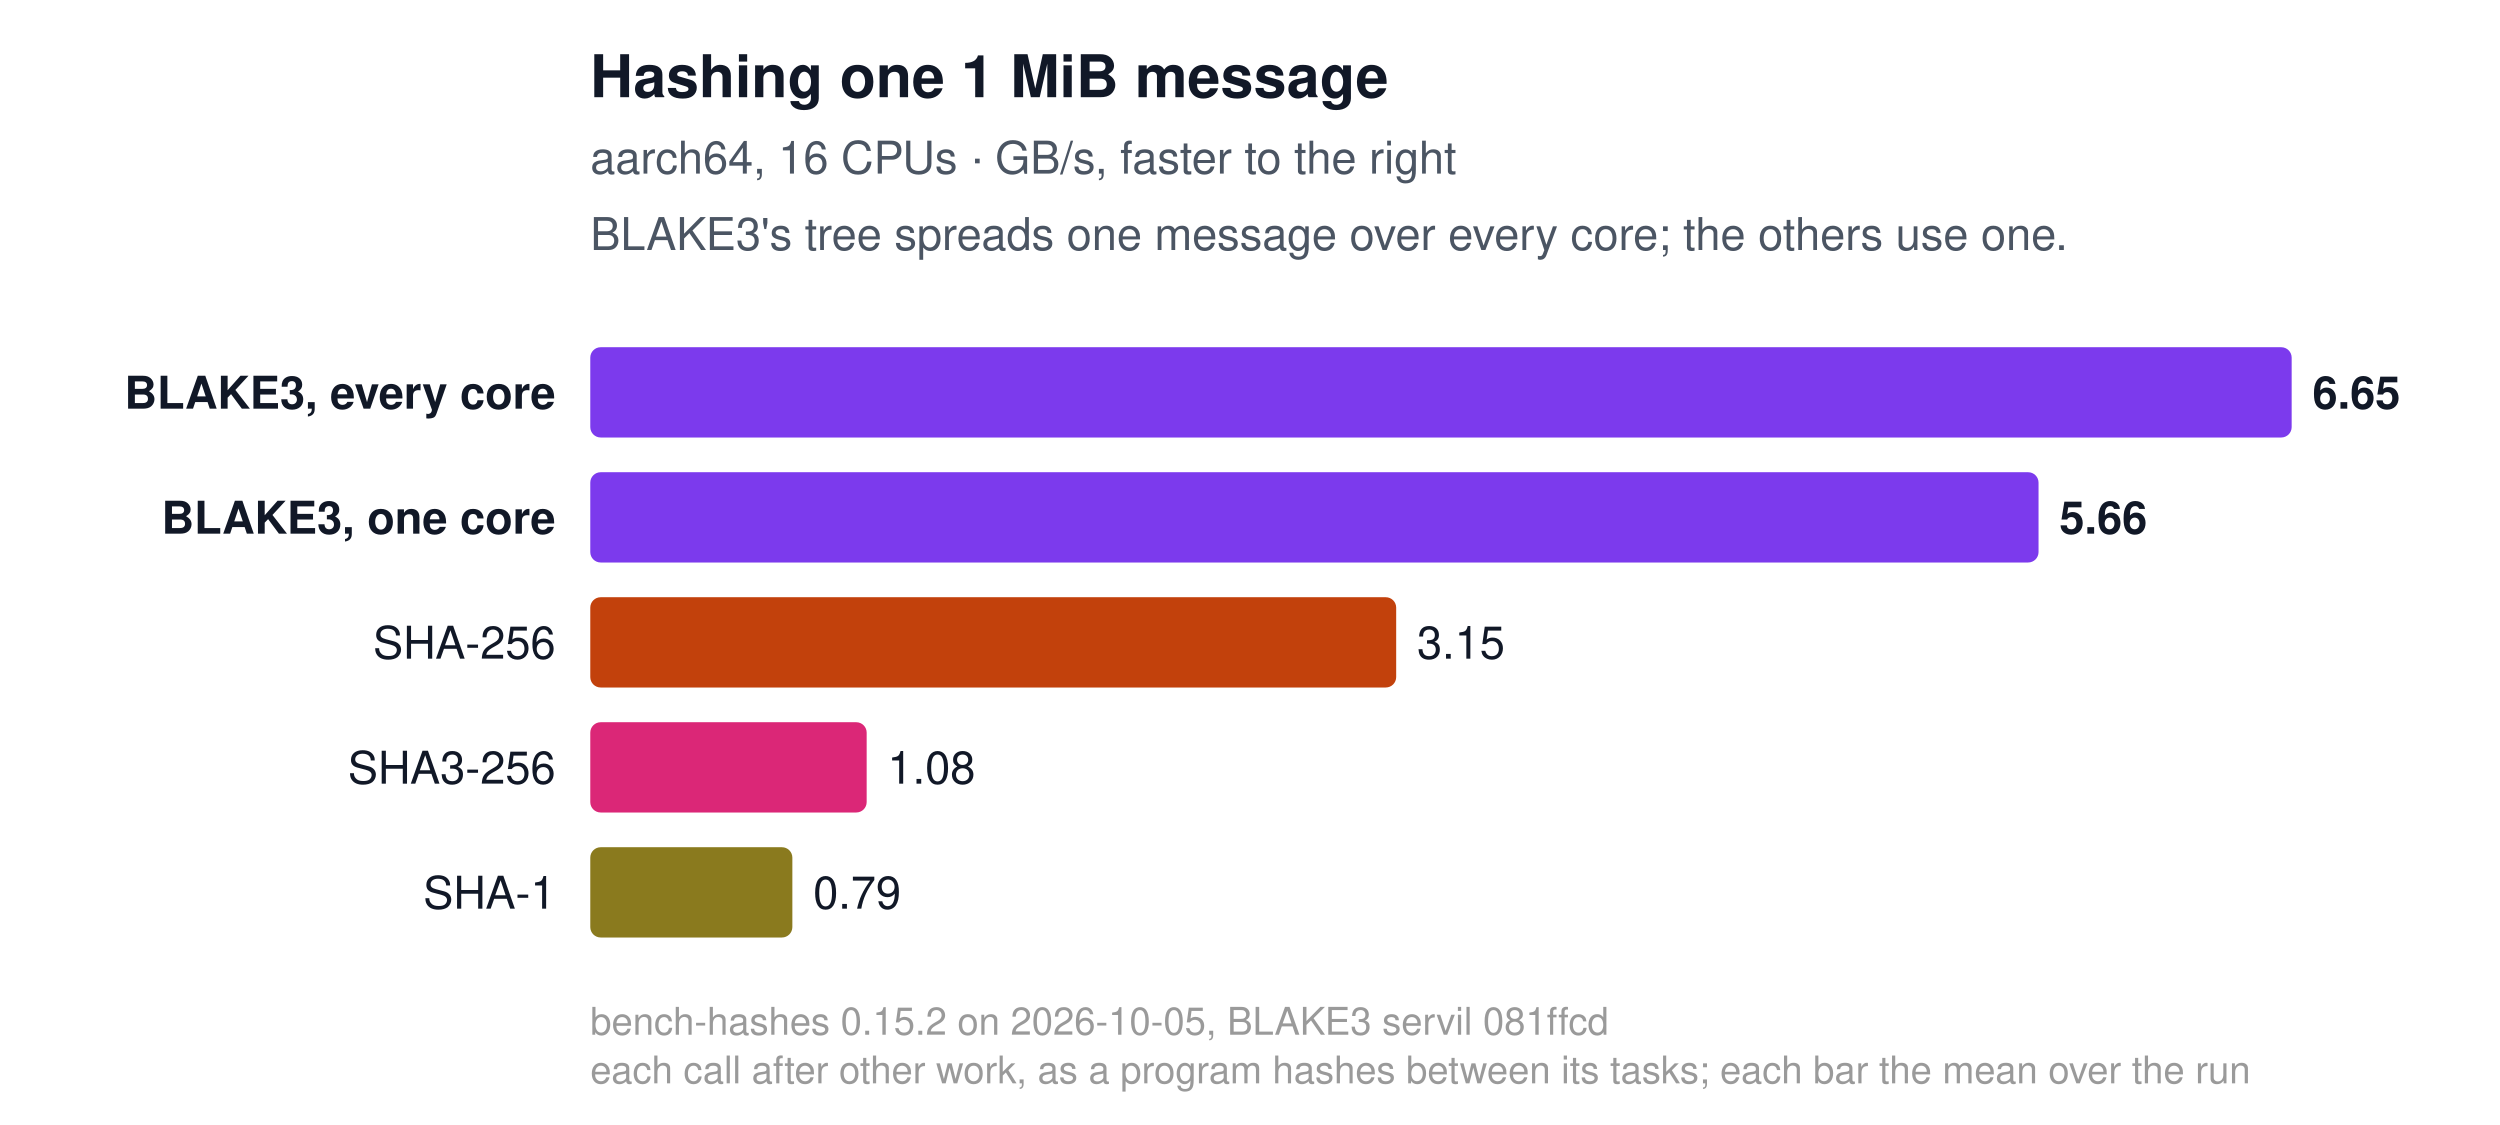
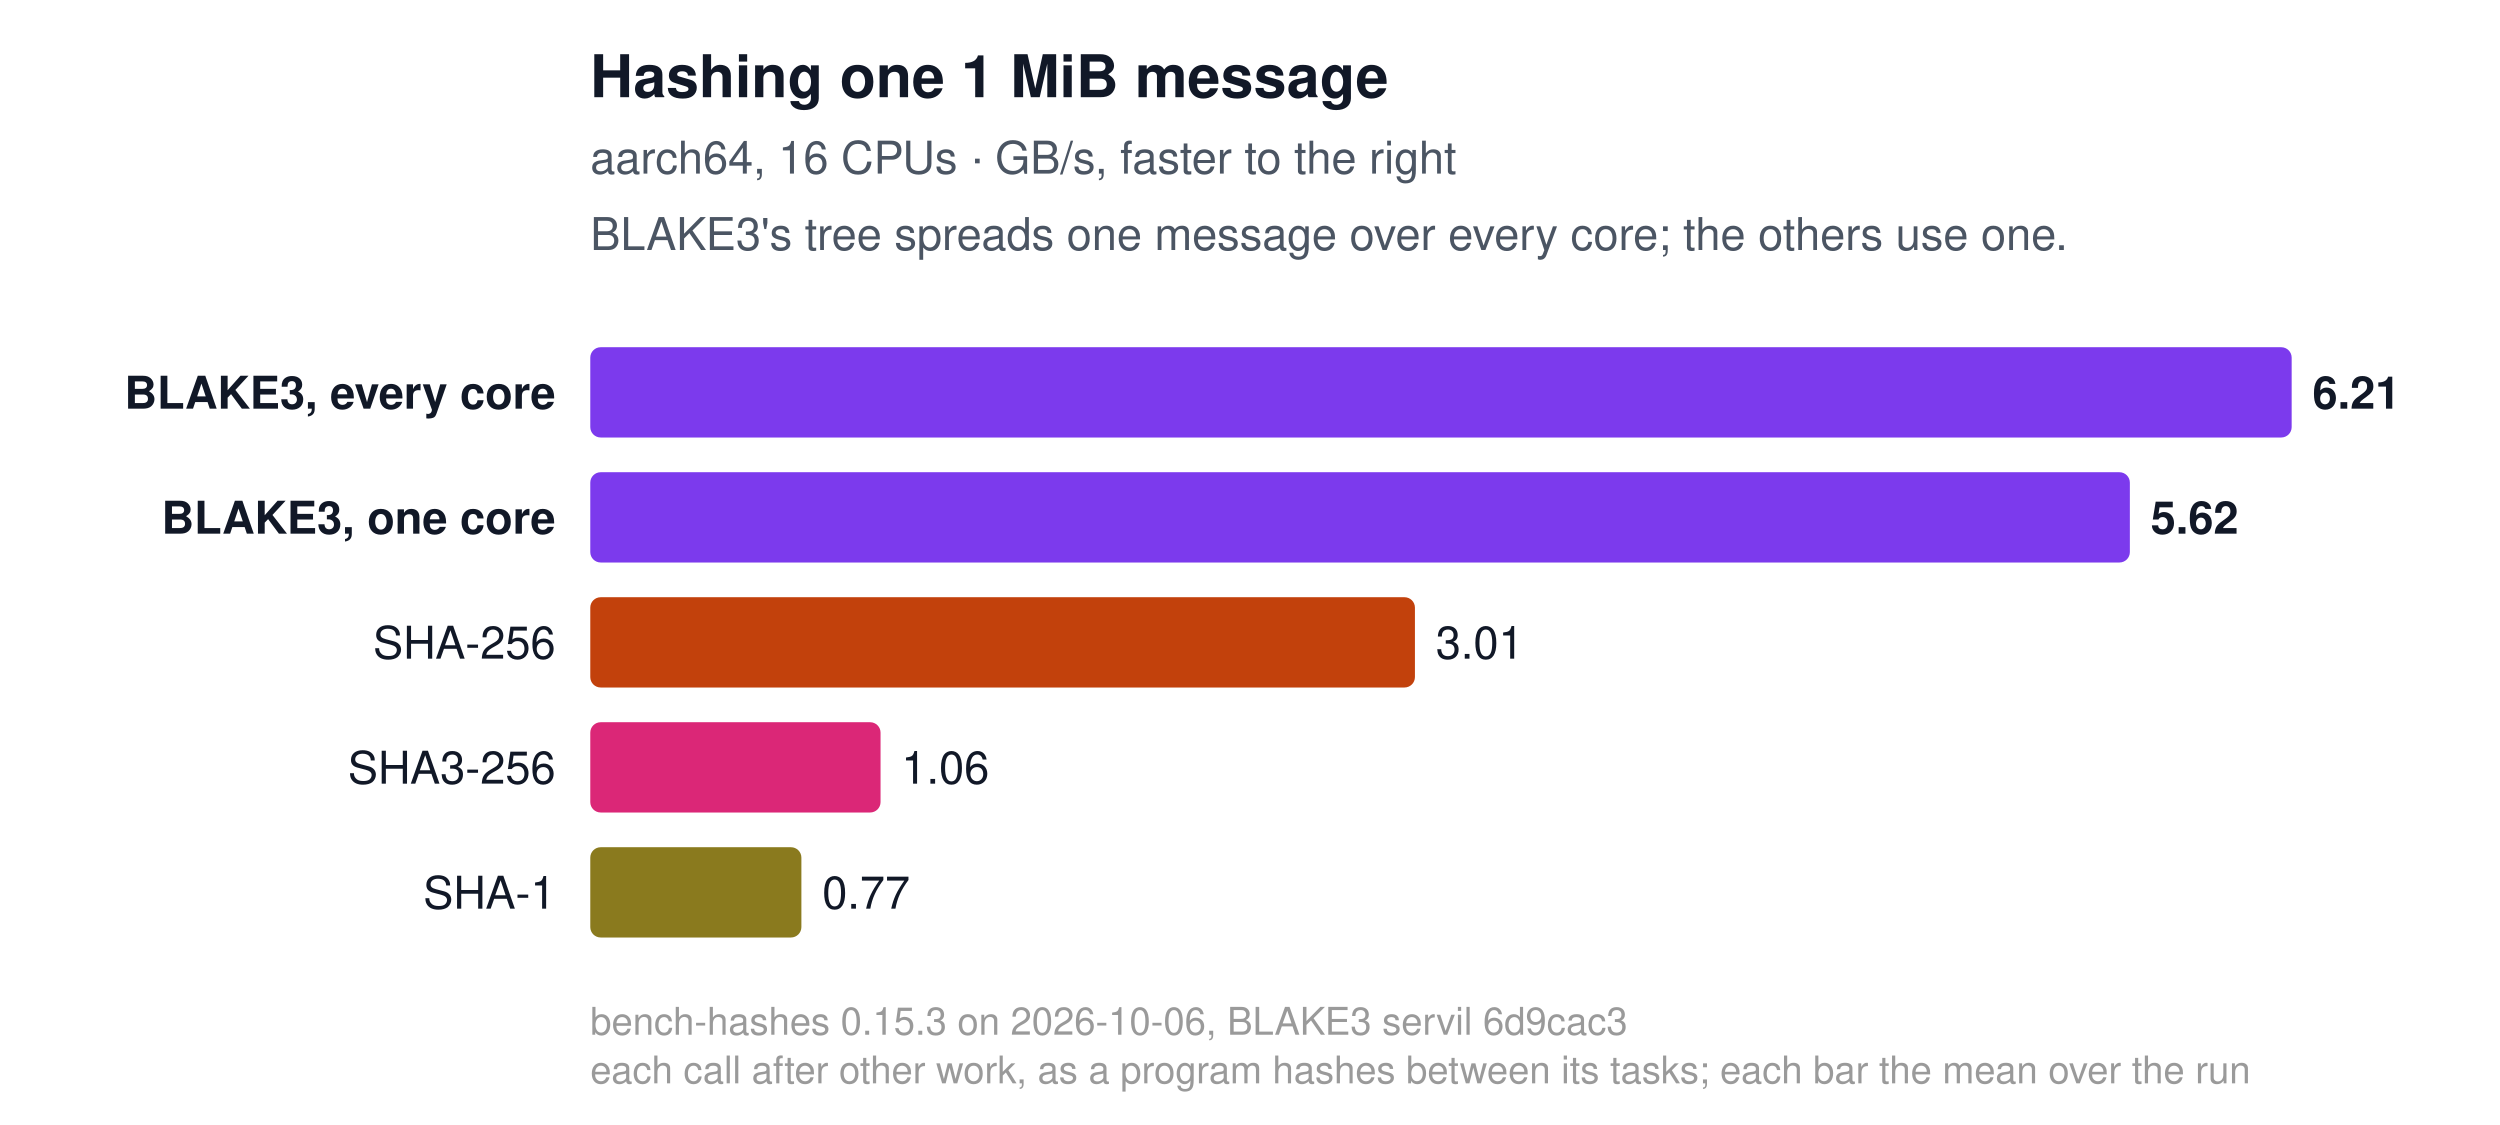
<svg xmlns="http://www.w3.org/2000/svg" width="720" height="324" viewBox="0 0 720 324" font-family="-apple-system, BlinkMacSystemFont, 'Segoe UI', Helvetica, Arial, sans-serif">
  <rect width="720" height="324" fill="#ffffff" />
  <text x="170" y="28" font-size="17" font-weight="600" fill="#111827">Hashing one 1 MiB message</text>
  <text x="170" y="50" font-size="13" fill="#4b5563">aarch64, 16 CPUs · GB/s, faster to the right</text>
  <text x="170" y="72" font-size="13" fill="#4b5563">BLAKE3's tree spreads one message over every core; the others use one.</text>
  <text x="160" y="117.7" font-size="13" fill="#111827" text-anchor="end" font-weight="600">BLAKE3, every core</text>
  <rect x="170" y="100" width="490.0" height="26" rx="3" fill="#7c3aed" />
-   <text x="666.0" y="117.7" font-size="13" fill="#111827" font-weight="600">6.65</text>
+   <text x="666.0" y="117.7" font-size="13" fill="#111827" font-weight="600">6.21</text>
  <text x="160" y="153.7" font-size="13" fill="#111827" text-anchor="end" font-weight="600">BLAKE3, one core</text>
-   <rect x="170" y="136" width="417.1" height="26" rx="3" fill="#7c3aed" />
-   <text x="593.1" y="153.7" font-size="13" fill="#111827" font-weight="600">5.66</text>
+   <rect x="170" y="136" width="443.4" height="26" rx="3" fill="#7c3aed" />
+   <text x="619.4" y="153.7" font-size="13" fill="#111827" font-weight="600">5.62</text>
  <text x="160" y="189.7" font-size="13" fill="#111827" text-anchor="end">SHA-256</text>
-   <rect x="170" y="172" width="232.1" height="26" rx="3" fill="#c2410c" />
-   <text x="408.1" y="189.7" font-size="13" fill="#111827">3.15</text>
+   <rect x="170" y="172" width="237.5" height="26" rx="3" fill="#c2410c" />
+   <text x="413.5" y="189.7" font-size="13" fill="#111827">3.01</text>
  <text x="160" y="225.7" font-size="13" fill="#111827" text-anchor="end">SHA3-256</text>
-   <rect x="170" y="208" width="79.6" height="26" rx="3" fill="#db2777" />
-   <text x="255.6" y="225.7" font-size="13" fill="#111827">1.08</text>
+   <rect x="170" y="208" width="83.6" height="26" rx="3" fill="#db2777" />
+   <text x="259.6" y="225.7" font-size="13" fill="#111827">1.06</text>
  <text x="160" y="261.7" font-size="13" fill="#111827" text-anchor="end">SHA-1</text>
-   <rect x="170" y="244" width="58.2" height="26" rx="3" fill="#8a7a1e" />
-   <text x="234.2" y="261.7" font-size="13" fill="#111827">0.79</text>
-   <text x="170" y="298.0" font-size="11" fill="#9a9a9a">bench-hashes 0.15.2 on 2026-10-05, BLAKE3 servil 081ffcd</text>
+   <rect x="170" y="244" width="60.8" height="26" rx="3" fill="#8a7a1e" />
+   <text x="236.8" y="261.7" font-size="13" fill="#111827">0.77</text>
+   <text x="170" y="298.0" font-size="11" fill="#9a9a9a">bench-hashes 0.15.3 on 2026-10-06, BLAKE3 servil 6d9cac3</text>
  <text x="170" y="312.0" font-size="11" fill="#9a9a9a">each call after other work, as a program hashes between its tasks; each bar the mean over the run</text>
</svg>
